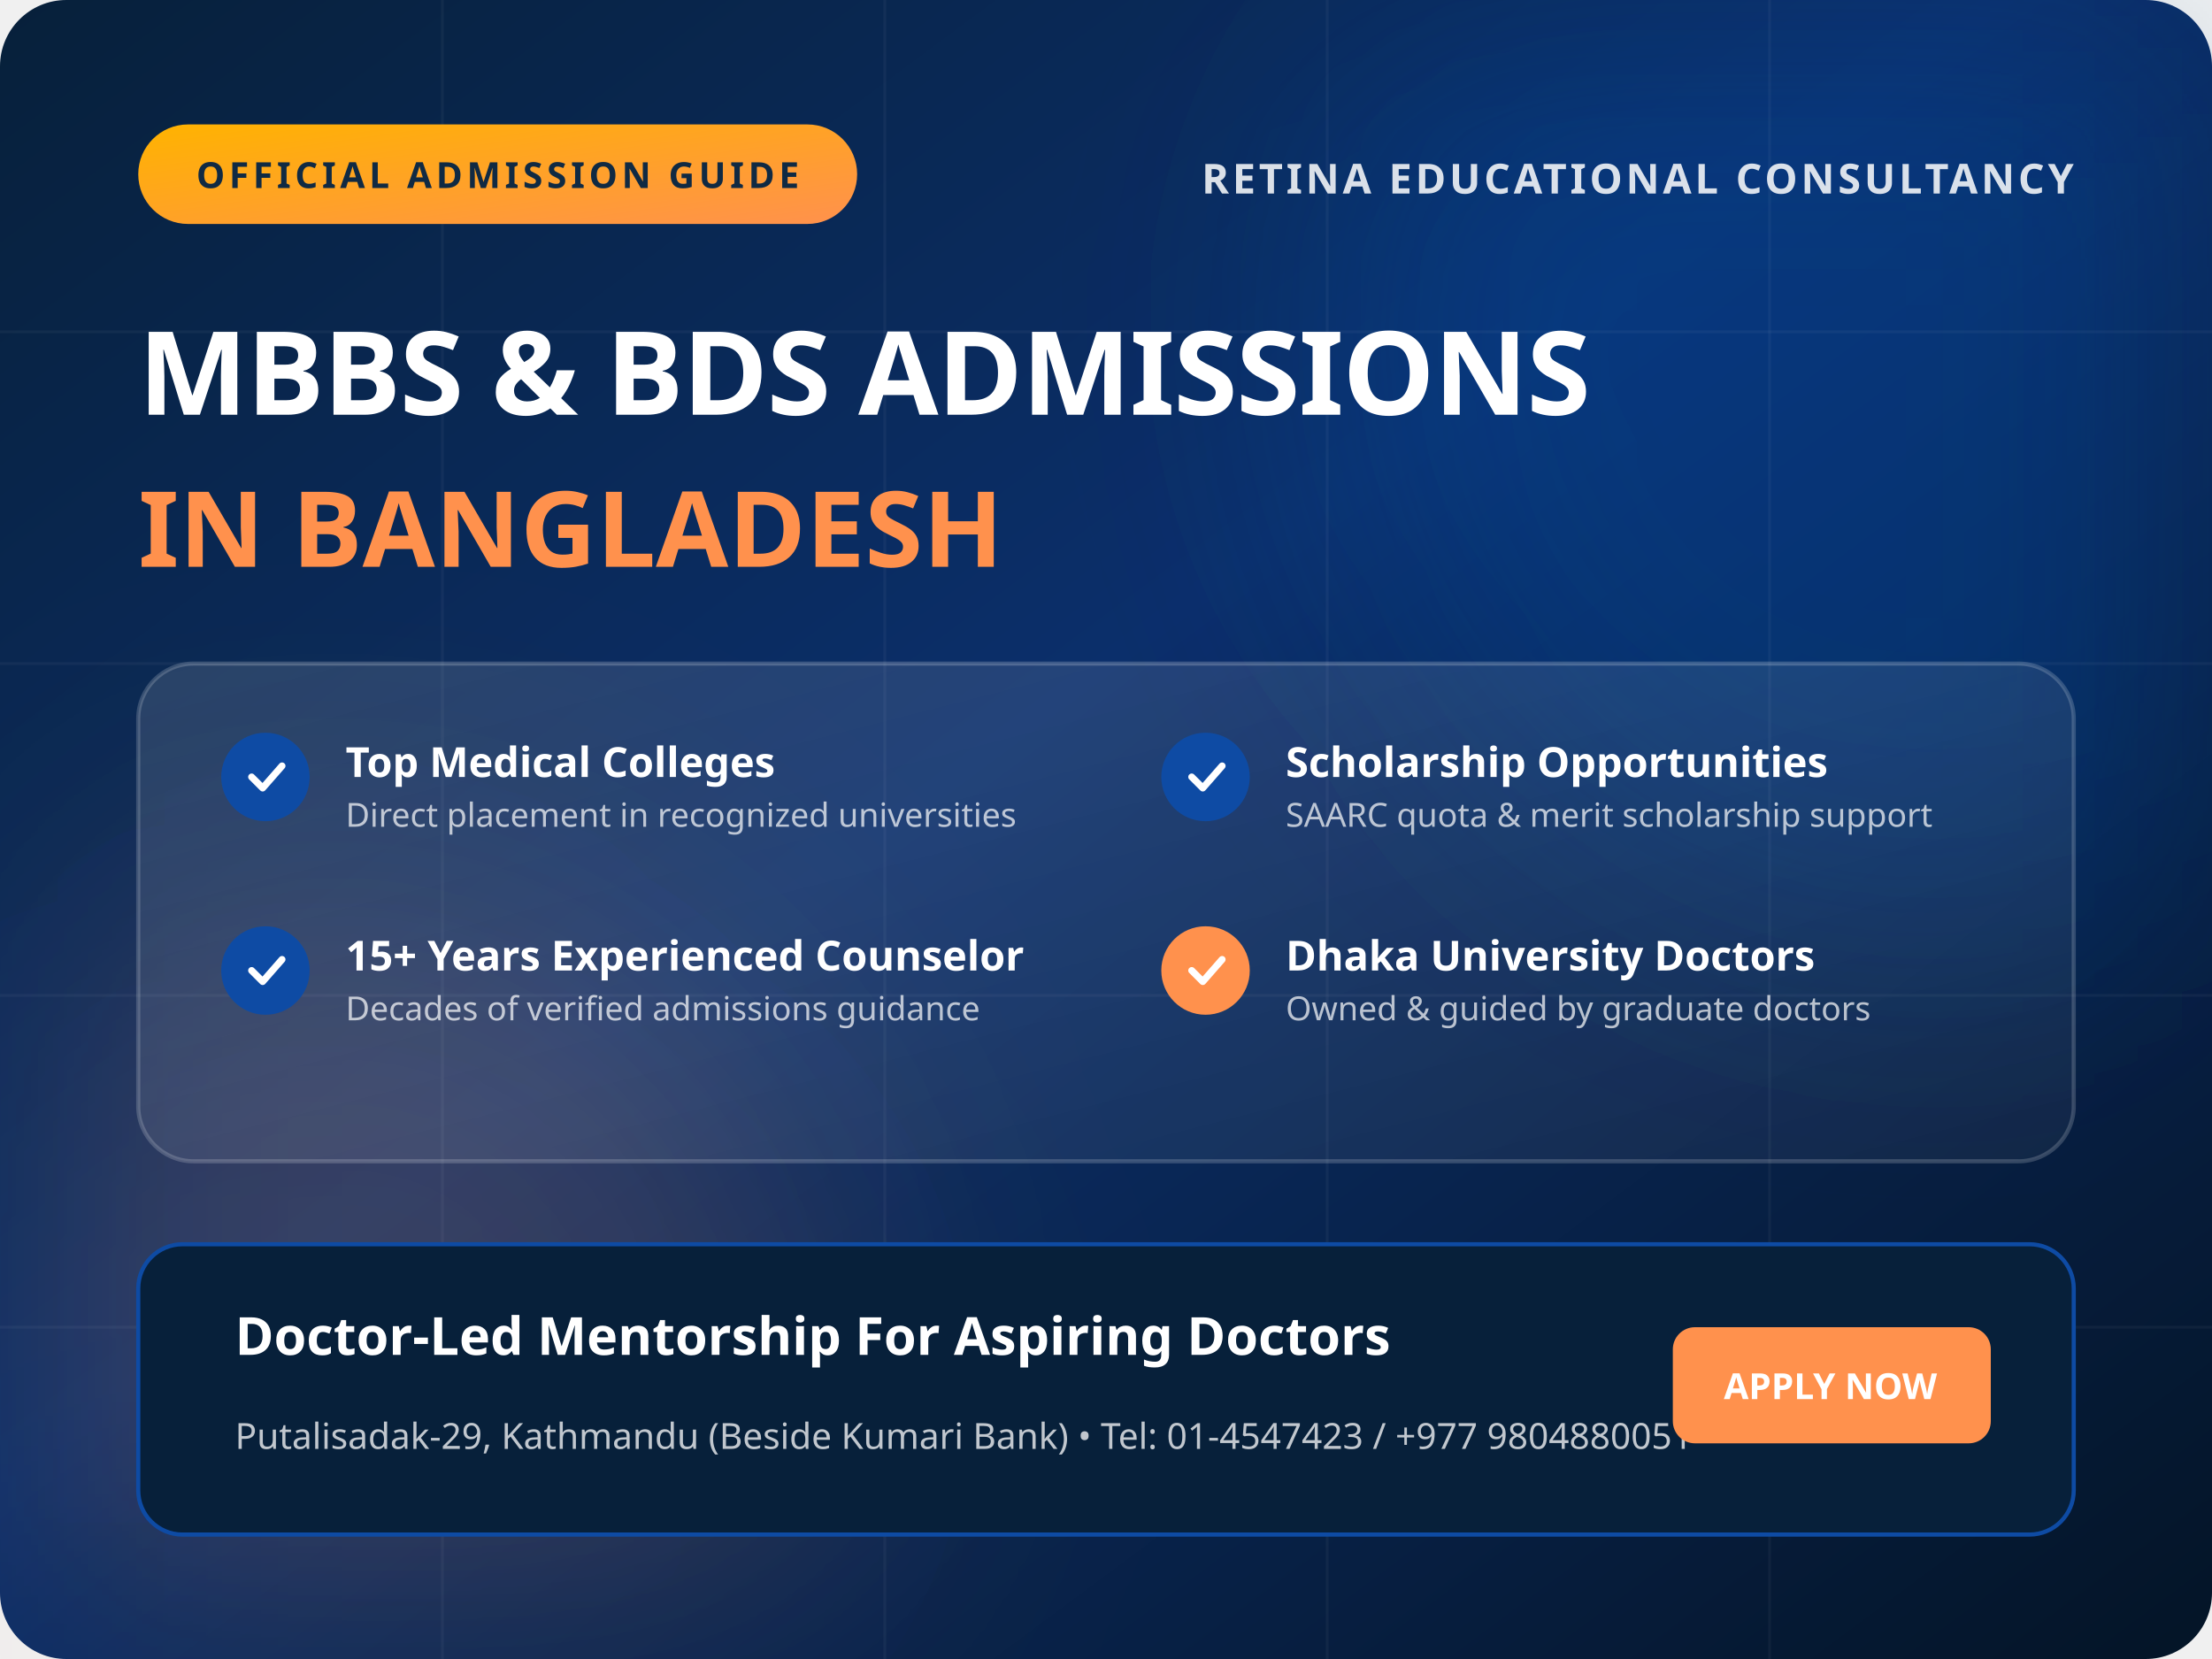
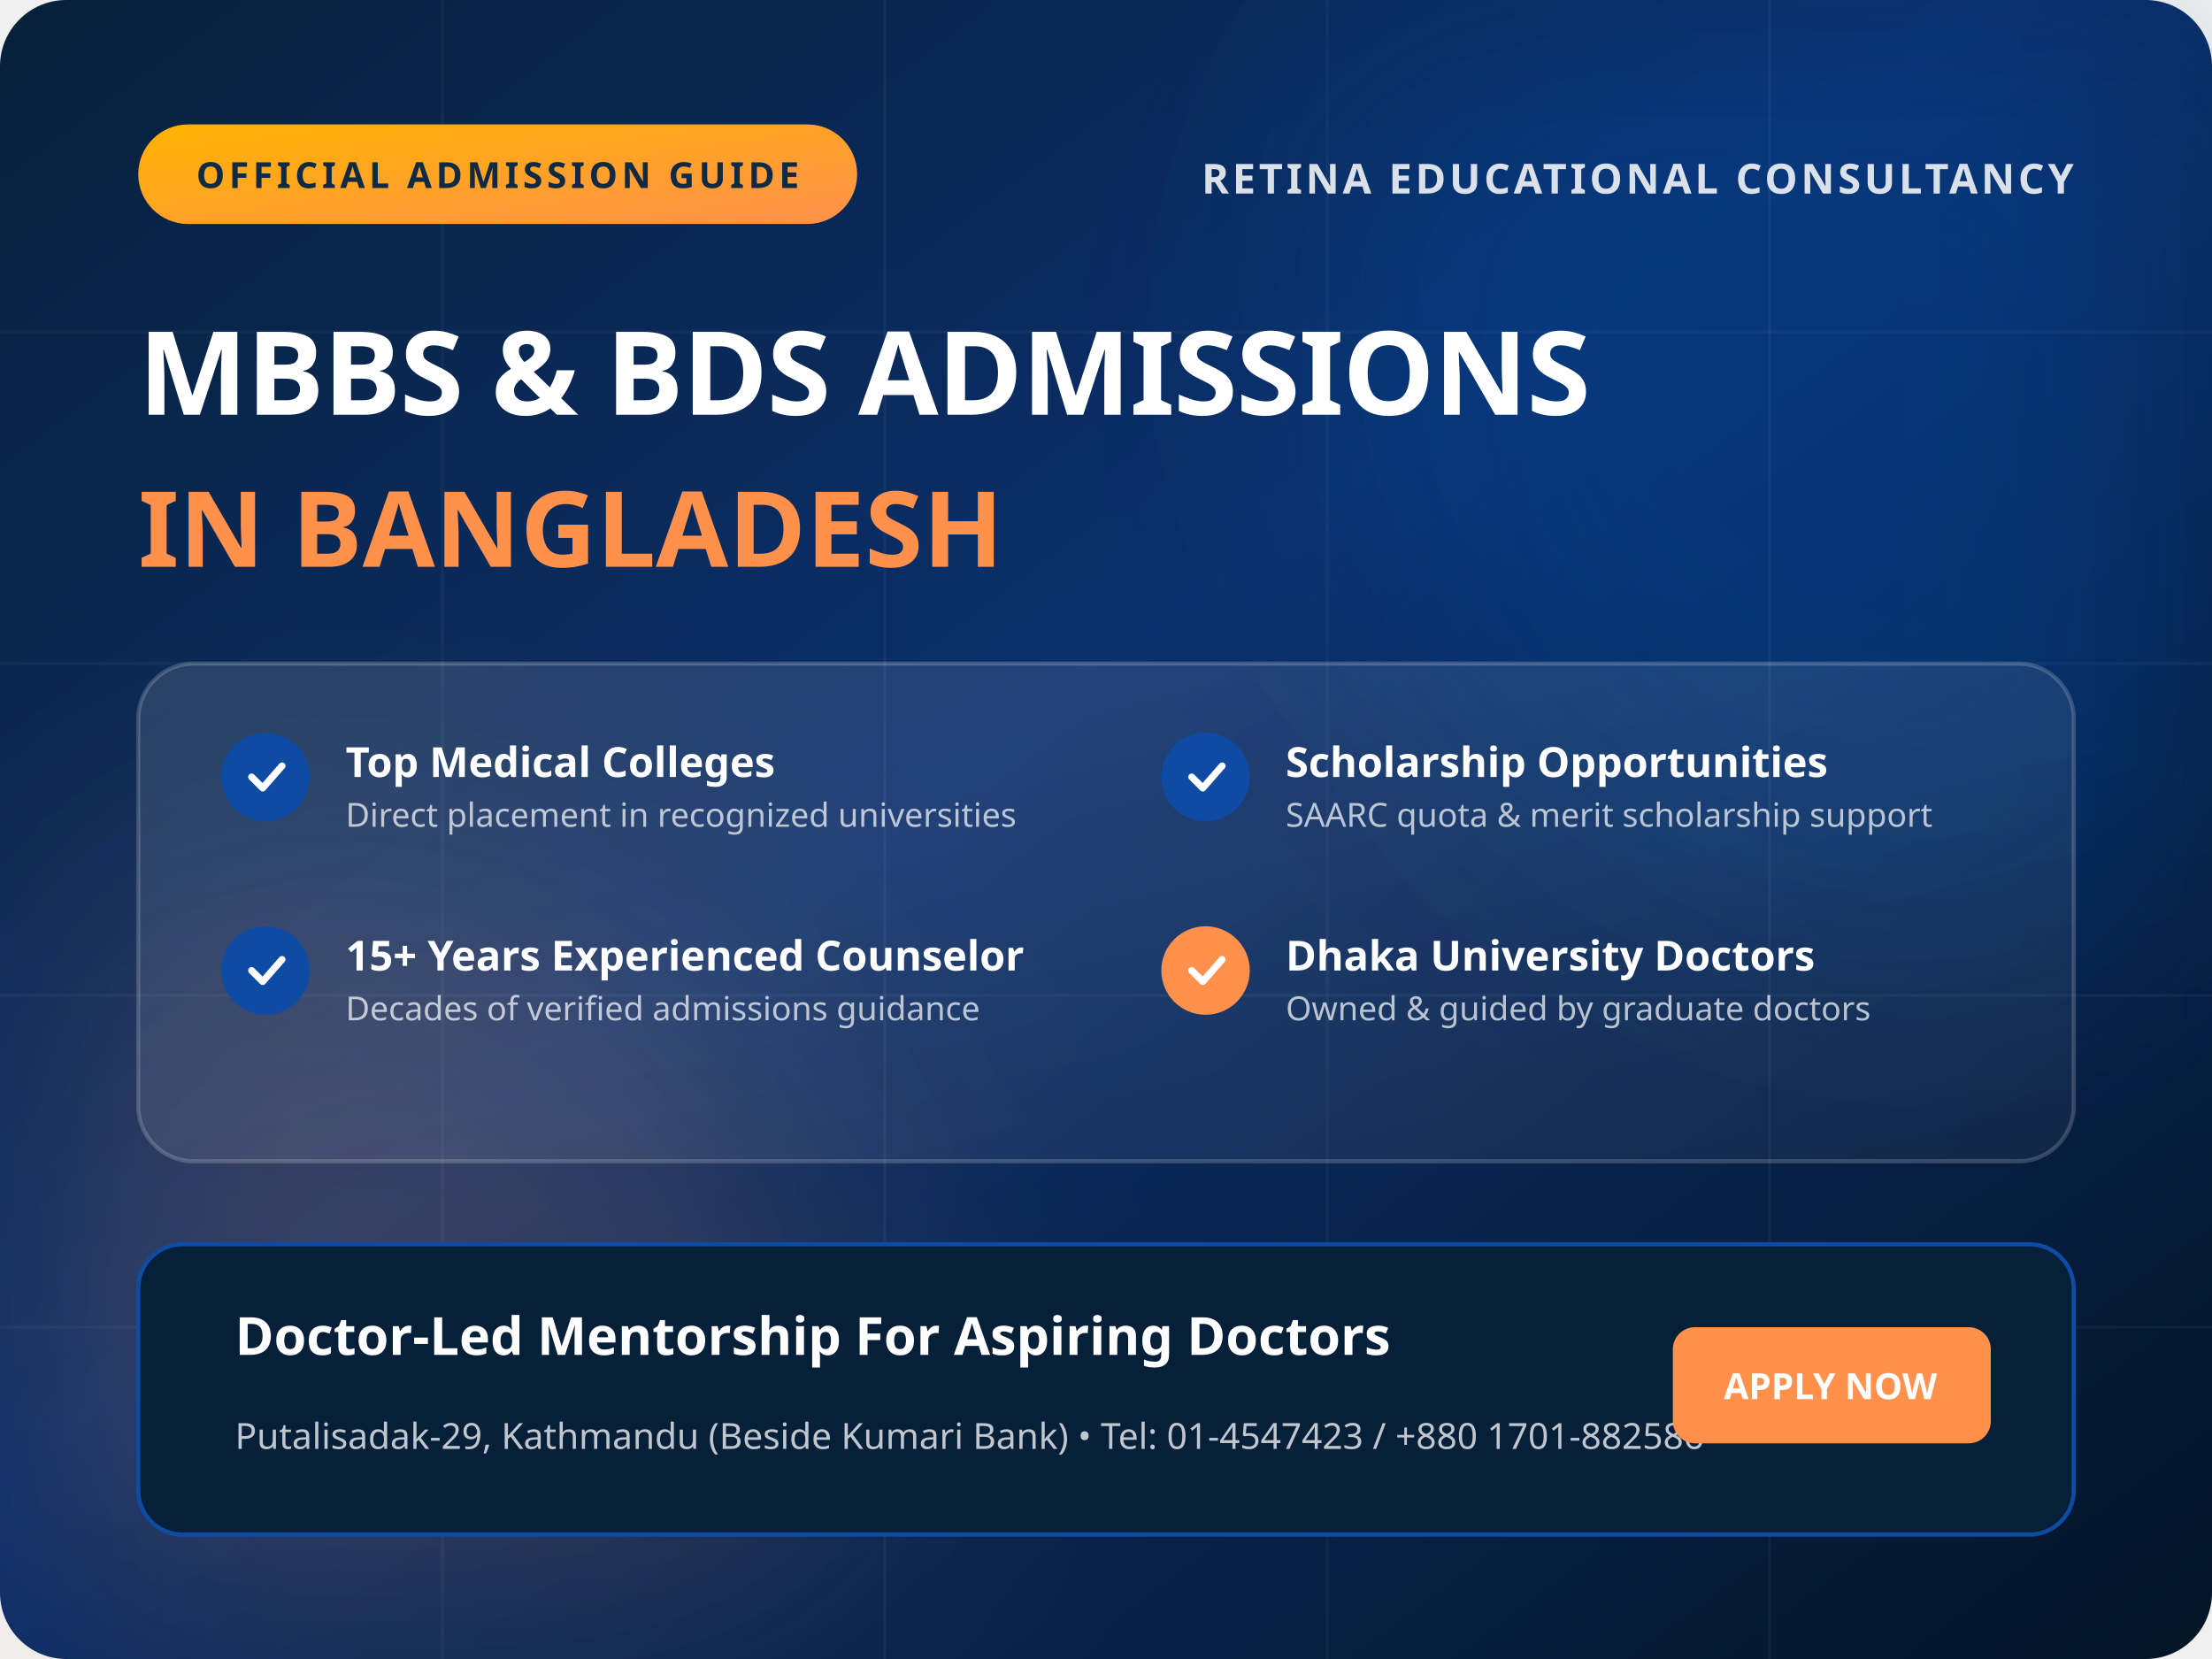
<svg xmlns="http://www.w3.org/2000/svg" viewBox="0 0 800 600" fill="none">
  <defs>
    <linearGradient id="guideBg" x1="0%" y1="0%" x2="100%" y2="100%">
      <stop offset="0%" stop-color="#07203A" />
      <stop offset="45%" stop-color="#0B2F6B" />
      <stop offset="100%" stop-color="#041426" />
    </linearGradient>
    <linearGradient id="goldAccent" x1="0%" y1="0%" x2="100%" y2="100%">
      <stop offset="0%" stop-color="#FFB300" />
      <stop offset="100%" stop-color="#FF914D" />
    </linearGradient>
    <linearGradient id="cardGrad" x1="0%" y1="0%" x2="100%" y2="100%">
      <stop offset="0%" stop-color="#FFFFFF" stop-opacity="0.12" />
      <stop offset="100%" stop-color="#FFFFFF" stop-opacity="0.04" />
    </linearGradient>
  </defs>
  <rect width="800" height="600" rx="24" fill="url(#guideBg)" />
  <circle cx="700" cy="120" r="220" fill="#0E4BA4" fill-opacity="0.35" filter="blur(50px)" />
  <circle cx="120" cy="500" r="180" fill="#FF914D" fill-opacity="0.18" filter="blur(60px)" />
  <path d="M 0 120 L 800 120 M 0 240 L 800 240 M 0 360 L 800 360 M 0 480 L 800 480" stroke="#FFFFFF" stroke-opacity="0.04" stroke-width="1" />
  <path d="M 160 0 L 160 600 M 320 0 L 320 600 M 480 0 L 480 600 M 640 0 L 640 600" stroke="#FFFFFF" stroke-opacity="0.04" stroke-width="1" />
  <g transform="translate(50, 45)">
    <rect width="260" height="36" rx="18" fill="url(#goldAccent)" />
    <text x="130" y="23" fill="#102A43" font-family="'Plus Jakarta Sans', system-ui, sans-serif" font-size="13" font-weight="800" text-anchor="middle" letter-spacing="1.5">OFFICIAL ADMISSION GUIDE</text>
  </g>
  <text x="750" y="70" fill="#FFFFFF" fill-opacity="0.85" font-family="'Outfit', system-ui, sans-serif" font-size="15" font-weight="700" text-anchor="end" letter-spacing="1.2">RETINA EDUCATIONAL CONSULTANCY</text>
  <text x="50" y="150" fill="#FFFFFF" font-family="'Outfit', system-ui, sans-serif" font-size="42" font-weight="900" letter-spacing="-0.5">MBBS &amp; BDS ADMISSIONS</text>
  <text x="50" y="205" fill="#FF914D" font-family="'Outfit', system-ui, sans-serif" font-size="38" font-weight="800">IN BANGLADESH</text>
  <g transform="translate(50, 240)">
    <rect width="700" height="180" rx="20" fill="url(#cardGrad)" stroke="#FFFFFF" stroke-opacity="0.18" stroke-width="1.5" />
    <g transform="translate(30, 25)">
      <circle cx="16" cy="16" r="16" fill="#0E4BA4" />
      <path d="M 11 16 L 15 20 L 22 12" stroke="#FFFFFF" stroke-width="2.5" stroke-linecap="round" stroke-linejoin="round" />
      <text x="45" y="16" fill="#FFFFFF" font-family="'Plus Jakarta Sans', system-ui, sans-serif" font-size="15" font-weight="700">Top Medical Colleges</text>
      <text x="45" y="34" fill="#FFFFFF" fill-opacity="0.70" font-family="'Plus Jakarta Sans', system-ui, sans-serif" font-size="12">Direct placement in recognized universities</text>
    </g>
    <g transform="translate(370, 25)">
      <circle cx="16" cy="16" r="16" fill="#0E4BA4" />
      <path d="M 11 16 L 15 20 L 22 12" stroke="#FFFFFF" stroke-width="2.5" stroke-linecap="round" stroke-linejoin="round" />
      <text x="45" y="16" fill="#FFFFFF" font-family="'Plus Jakarta Sans', system-ui, sans-serif" font-size="15" font-weight="700">Scholarship Opportunities</text>
      <text x="45" y="34" fill="#FFFFFF" fill-opacity="0.70" font-family="'Plus Jakarta Sans', system-ui, sans-serif" font-size="12">SAARC quota &amp; merit scholarship support</text>
    </g>
    <g transform="translate(30, 95)">
      <circle cx="16" cy="16" r="16" fill="#0E4BA4" />
      <path d="M 11 16 L 15 20 L 22 12" stroke="#FFFFFF" stroke-width="2.5" stroke-linecap="round" stroke-linejoin="round" />
      <text x="45" y="16" fill="#FFFFFF" font-family="'Plus Jakarta Sans', system-ui, sans-serif" font-size="15" font-weight="700">15+ Years Experienced Counselor</text>
      <text x="45" y="34" fill="#FFFFFF" fill-opacity="0.70" font-family="'Plus Jakarta Sans', system-ui, sans-serif" font-size="12">Decades of verified admissions guidance</text>
    </g>
    <g transform="translate(370, 95)">
      <circle cx="16" cy="16" r="16" fill="#FF914D" />
      <path d="M 11 16 L 15 20 L 22 12" stroke="#FFFFFF" stroke-width="2.5" stroke-linecap="round" stroke-linejoin="round" />
      <text x="45" y="16" fill="#FFFFFF" font-family="'Plus Jakarta Sans', system-ui, sans-serif" font-size="15" font-weight="700">Dhaka University Doctors</text>
      <text x="45" y="34" fill="#FFFFFF" fill-opacity="0.70" font-family="'Plus Jakarta Sans', system-ui, sans-serif" font-size="12">Owned &amp; guided by graduate doctors</text>
    </g>
  </g>
  <g transform="translate(50, 450)">
    <rect width="700" height="105" rx="16" fill="#07203A" stroke="#0E4BA4" stroke-width="1.5" />
    <text x="35" y="40" fill="#FFFFFF" font-family="'Plus Jakarta Sans', system-ui, sans-serif" font-size="19" font-weight="800">Doctor-Led Mentorship For Aspiring Doctors</text>
-     <text x="35" y="74" fill="#FFFFFF" fill-opacity="0.75" font-family="'Plus Jakarta Sans', system-ui, sans-serif" font-size="13" font-weight="500">Putalisadak-29, Kathmandu (Beside Kumari Bank) • Tel: 01-4547423 / +977 9804880051</text>
+     <text x="35" y="74" fill="#FFFFFF" fill-opacity="0.75" font-family="'Plus Jakarta Sans', system-ui, sans-serif" font-size="13" font-weight="500">Putalisadak-29, Kathmandu (Beside Kumari Bank) • Tel: 01-4547423 / +880 1701-882586</text>
    <g transform="translate(555, 30)">
      <rect width="115" height="42" rx="8" fill="#FF914D" />
      <text x="57" y="26" fill="#FFFFFF" font-family="'Plus Jakarta Sans', system-ui, sans-serif" font-size="13" font-weight="800" text-anchor="middle">APPLY NOW</text>
    </g>
  </g>
</svg>
